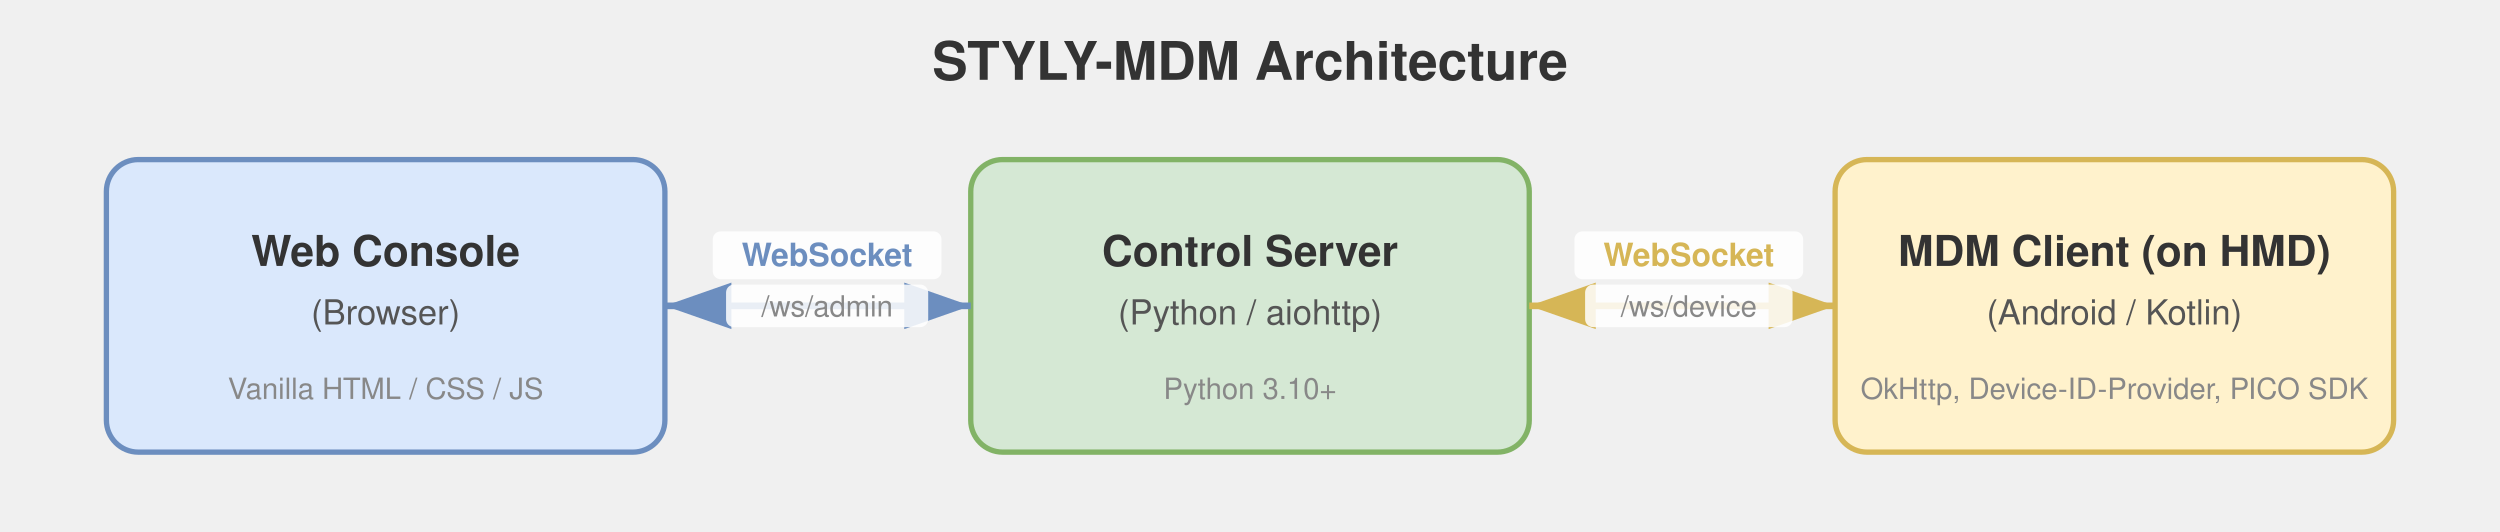
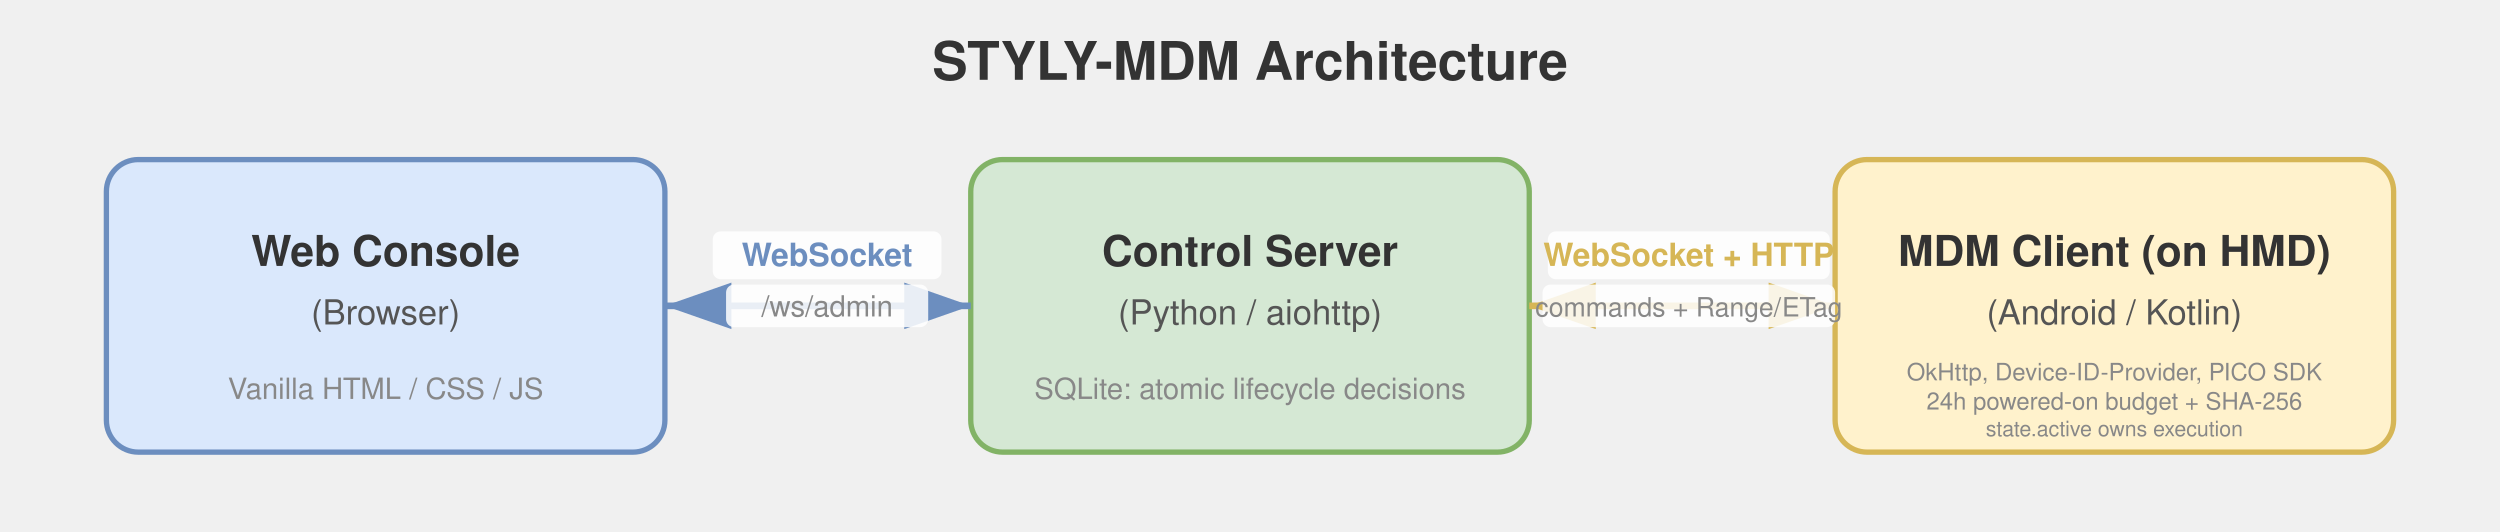
- <svg xmlns="http://www.w3.org/2000/svg" version="1.1" viewBox="0 0 940 200" font-family="Segoe UI, Helvetica, Arial, sans-serif" content="&lt;mxfile host=&quot;Claude&quot;&gt; &lt;diagram id=&quot;arch&quot; name=&quot;Architecture&quot;&gt; &lt;mxGraphModel dx=&quot;1422&quot; dy=&quot;762&quot; grid=&quot;1&quot; gridSize=&quot;10&quot; guides=&quot;1&quot; tooltips=&quot;1&quot; connect=&quot;1&quot; arrows=&quot;1&quot; fold=&quot;1&quot; page=&quot;1&quot; pageScale=&quot;1&quot; pageWidth=&quot;1169&quot; pageHeight=&quot;827&quot; math=&quot;0&quot; shadow=&quot;0&quot;&gt; &lt;root&gt; &lt;mxCell id=&quot;0&quot;/&gt; &lt;mxCell id=&quot;1&quot; parent=&quot;0&quot;/&gt; &lt;mxCell id=&quot;2&quot; value=&quot;&quot; style=&quot;rounded=1;whiteSpace=wrap;html=1;fillColor=#dae8fc;strokeColor=#6c8ebf;arcSize=10;&quot; vertex=&quot;1&quot; parent=&quot;1&quot;&gt;&lt;mxGeometry x=&quot;40&quot; y=&quot;80&quot; width=&quot;200&quot; height=&quot;100&quot; as=&quot;geometry&quot;/&gt;&lt;/mxCell&gt; &lt;mxCell id=&quot;2a&quot; value=&quot;&amp;lt;b&amp;gt;Web Console&amp;lt;/b&amp;gt;&amp;lt;br&amp;gt;(Browser)&quot; style=&quot;text;html=1;align=center;verticalAlign=middle;resizable=0;points=[];autosize=1;&quot; vertex=&quot;1&quot; parent=&quot;1&quot;&gt;&lt;mxGeometry x=&quot;95&quot; y=&quot;105&quot; width=&quot;90&quot; height=&quot;50&quot; as=&quot;geometry&quot;/&gt;&lt;/mxCell&gt; &lt;mxCell id=&quot;2b&quot; value=&quot;Vanilla HTML / CSS / JS&quot; style=&quot;text;html=1;align=center;verticalAlign=middle;fontColor=#666666;fontSize=10;&quot; vertex=&quot;1&quot; parent=&quot;1&quot;&gt;&lt;mxGeometry x=&quot;60&quot; y=&quot;155&quot; width=&quot;160&quot; height=&quot;20&quot; as=&quot;geometry&quot;/&gt;&lt;/mxCell&gt; &lt;mxCell id=&quot;3&quot; value=&quot;&quot; style=&quot;rounded=1;whiteSpace=wrap;html=1;fillColor=#d5e8d4;strokeColor=#82b366;arcSize=10;&quot; vertex=&quot;1&quot; parent=&quot;1&quot;&gt;&lt;mxGeometry x=&quot;360&quot; y=&quot;80&quot; width=&quot;220&quot; height=&quot;100&quot; as=&quot;geometry&quot;/&gt;&lt;/mxCell&gt; &lt;mxCell id=&quot;3a&quot; value=&quot;&amp;lt;b&amp;gt;Control Server&amp;lt;/b&amp;gt;&amp;lt;br&amp;gt;(Python / aiohttp)&quot; style=&quot;text;html=1;align=center;verticalAlign=middle;resizable=0;points=[];autosize=1;&quot; vertex=&quot;1&quot; parent=&quot;1&quot;&gt;&lt;mxGeometry x=&quot;405&quot; y=&quot;105&quot; width=&quot;130&quot; height=&quot;50&quot; as=&quot;geometry&quot;/&gt;&lt;/mxCell&gt; &lt;mxCell id=&quot;3b&quot; value=&quot;Python 3.10+&quot; style=&quot;text;html=1;align=center;verticalAlign=middle;fontColor=#666666;fontSize=10;&quot; vertex=&quot;1&quot; parent=&quot;1&quot;&gt;&lt;mxGeometry x=&quot;410&quot; y=&quot;155&quot; width=&quot;120&quot; height=&quot;20&quot; as=&quot;geometry&quot;/&gt;&lt;/mxCell&gt; &lt;mxCell id=&quot;4&quot; value=&quot;&quot; style=&quot;rounded=1;whiteSpace=wrap;html=1;fillColor=#fff2cc;strokeColor=#d6b656;arcSize=10;&quot; vertex=&quot;1&quot; parent=&quot;1&quot;&gt;&lt;mxGeometry x=&quot;700&quot; y=&quot;80&quot; width=&quot;200&quot; height=&quot;100&quot; as=&quot;geometry&quot;/&gt;&lt;/mxCell&gt; &lt;mxCell id=&quot;4a&quot; value=&quot;&amp;lt;b&amp;gt;MDM Client (on HMD)&amp;lt;/b&amp;gt;&amp;lt;br&amp;gt;(Android / Kotlin)&quot; style=&quot;text;html=1;align=center;verticalAlign=middle;resizable=0;points=[];autosize=1;&quot; vertex=&quot;1&quot; parent=&quot;1&quot;&gt;&lt;mxGeometry x=&quot;740&quot; y=&quot;105&quot; width=&quot;120&quot; height=&quot;50&quot; as=&quot;geometry&quot;/&gt;&lt;/mxCell&gt; &lt;mxCell id=&quot;4b&quot; value=&quot;OkHttp, Device-ID-Provider, PICO SDK&quot; style=&quot;text;html=1;align=center;verticalAlign=middle;fontColor=#666666;fontSize=10;&quot; vertex=&quot;1&quot; parent=&quot;1&quot;&gt;&lt;mxGeometry x=&quot;705&quot; y=&quot;155&quot; width=&quot;190&quot; height=&quot;20&quot; as=&quot;geometry&quot;/&gt;&lt;/mxCell&gt; &lt;mxCell id=&quot;5&quot; style=&quot;edgeStyle=orthogonalEdgeStyle;rounded=0;orthogonalLoop=1;jettySize=auto;containsPoints=1;endArrow=block;endFill=1;startArrow=block;startFill=1;strokeWidth=2;strokeColor=#6c8ebf;&quot; edge=&quot;1&quot; parent=&quot;1&quot; source=&quot;2&quot; target=&quot;3&quot;&gt;&lt;mxGeometry relative=&quot;1&quot; as=&quot;geometry&quot;/&gt;&lt;/mxCell&gt; &lt;mxCell id=&quot;5a&quot; value=&quot;WebSocket&amp;lt;br&amp;gt;&amp;lt;font style=&amp;quot;font-size:10px&amp;quot;&amp;gt;/ws/admin&amp;lt;/font&amp;gt;&quot; style=&quot;edgeLabel;html=1;align=center;verticalAlign=middle;resizable=0;points=[];&quot; vertex=&quot;1&quot; connectable=&quot;0&quot; parent=&quot;5&quot;&gt;&lt;mxGeometry x=&quot;-0.1&quot; relative=&quot;1&quot; as=&quot;geometry&quot;&gt;&lt;mxPoint as=&quot;offset&quot;/&gt;&lt;/mxGeometry&gt;&lt;/mxCell&gt; &lt;mxCell id=&quot;6&quot; style=&quot;edgeStyle=orthogonalEdgeStyle;rounded=0;orthogonalLoop=1;jettySize=auto;containsPoints=1;endArrow=block;endFill=1;startArrow=block;startFill=1;strokeWidth=2;strokeColor=#d6b656;&quot; edge=&quot;1&quot; parent=&quot;1&quot; source=&quot;3&quot; target=&quot;4&quot;&gt;&lt;mxGeometry relative=&quot;1&quot; as=&quot;geometry&quot;/&gt;&lt;/mxCell&gt; &lt;mxCell id=&quot;6a&quot; value=&quot;WebSocket&amp;lt;br&amp;gt;&amp;lt;font style=&amp;quot;font-size:10px&amp;quot;&amp;gt;/ws/device&amp;lt;/font&amp;gt;&quot; style=&quot;edgeLabel;html=1;align=center;verticalAlign=middle;resizable=0;points=[];&quot; vertex=&quot;1&quot; connectable=&quot;0&quot; parent=&quot;6&quot;&gt;&lt;mxGeometry x=&quot;-0.1&quot; relative=&quot;1&quot; as=&quot;geometry&quot;&gt;&lt;mxPoint as=&quot;offset&quot;/&gt;&lt;/mxGeometry&gt;&lt;/mxCell&gt; &lt;mxCell id=&quot;7&quot; value=&quot;&amp;lt;font style=&amp;quot;font-size:16px&amp;quot;&amp;gt;&amp;lt;b&amp;gt;STYLY-MDM Architecture&amp;lt;/b&amp;gt;&amp;lt;/font&amp;gt;&quot; style=&quot;text;html=1;align=center;verticalAlign=middle;resizable=0;points=[];autosize=1;&quot; vertex=&quot;1&quot; parent=&quot;1&quot;&gt;&lt;mxGeometry x=&quot;350&quot; y=&quot;20&quot; width=&quot;240&quot; height=&quot;40&quot; as=&quot;geometry&quot;/&gt;&lt;/mxCell&gt; &lt;/root&gt; &lt;/mxGraphModel&gt; &lt;/diagram&gt; &lt;/mxfile&gt;">
+ <svg xmlns="http://www.w3.org/2000/svg" version="1.1" viewBox="0 0 940 200" font-family="Segoe UI, Helvetica, Arial, sans-serif" content="&lt;mxfile host=&quot;Claude&quot;&gt; &lt;diagram id=&quot;arch&quot; name=&quot;Architecture&quot;&gt; &lt;mxGraphModel dx=&quot;1422&quot; dy=&quot;762&quot; grid=&quot;1&quot; gridSize=&quot;10&quot; guides=&quot;1&quot; tooltips=&quot;1&quot; connect=&quot;1&quot; arrows=&quot;1&quot; fold=&quot;1&quot; page=&quot;1&quot; pageScale=&quot;1&quot; pageWidth=&quot;1169&quot; pageHeight=&quot;827&quot; math=&quot;0&quot; shadow=&quot;0&quot;&gt; &lt;root&gt; &lt;mxCell id=&quot;0&quot;/&gt; &lt;mxCell id=&quot;1&quot; parent=&quot;0&quot;/&gt; &lt;mxCell id=&quot;2&quot; value=&quot;&quot; style=&quot;rounded=1;whiteSpace=wrap;html=1;fillColor=#dae8fc;strokeColor=#6c8ebf;arcSize=10;&quot; vertex=&quot;1&quot; parent=&quot;1&quot;&gt;&lt;mxGeometry x=&quot;40&quot; y=&quot;80&quot; width=&quot;200&quot; height=&quot;100&quot; as=&quot;geometry&quot;/&gt;&lt;/mxCell&gt; &lt;mxCell id=&quot;2a&quot; value=&quot;&amp;lt;b&amp;gt;Web Console&amp;lt;/b&amp;gt;&amp;lt;br&amp;gt;(Browser)&quot; style=&quot;text;html=1;align=center;verticalAlign=middle;resizable=0;points=[];autosize=1;&quot; vertex=&quot;1&quot; parent=&quot;1&quot;&gt;&lt;mxGeometry x=&quot;95&quot; y=&quot;105&quot; width=&quot;90&quot; height=&quot;50&quot; as=&quot;geometry&quot;/&gt;&lt;/mxCell&gt; &lt;mxCell id=&quot;2b&quot; value=&quot;Vanilla HTML / CSS / JS&quot; style=&quot;text;html=1;align=center;verticalAlign=middle;fontColor=#666666;fontSize=10;&quot; vertex=&quot;1&quot; parent=&quot;1&quot;&gt;&lt;mxGeometry x=&quot;60&quot; y=&quot;155&quot; width=&quot;160&quot; height=&quot;20&quot; as=&quot;geometry&quot;/&gt;&lt;/mxCell&gt; &lt;mxCell id=&quot;3&quot; value=&quot;&quot; style=&quot;rounded=1;whiteSpace=wrap;html=1;fillColor=#d5e8d4;strokeColor=#82b366;arcSize=10;&quot; vertex=&quot;1&quot; parent=&quot;1&quot;&gt;&lt;mxGeometry x=&quot;360&quot; y=&quot;80&quot; width=&quot;220&quot; height=&quot;100&quot; as=&quot;geometry&quot;/&gt;&lt;/mxCell&gt; &lt;mxCell id=&quot;3a&quot; value=&quot;&amp;lt;b&amp;gt;Control Server&amp;lt;/b&amp;gt;&amp;lt;br&amp;gt;(Python / aiohttp)&quot; style=&quot;text;html=1;align=center;verticalAlign=middle;resizable=0;points=[];autosize=1;&quot; vertex=&quot;1&quot; parent=&quot;1&quot;&gt;&lt;mxGeometry x=&quot;405&quot; y=&quot;105&quot; width=&quot;130&quot; height=&quot;50&quot; as=&quot;geometry&quot;/&gt;&lt;/mxCell&gt; &lt;mxCell id=&quot;3b&quot; value=&quot;SQLite: atomic lifecycle decisions&quot; style=&quot;text;html=1;align=center;verticalAlign=middle;fontColor=#666666;fontSize=10;&quot; vertex=&quot;1&quot; parent=&quot;1&quot;&gt;&lt;mxGeometry x=&quot;390&quot; y=&quot;155&quot; width=&quot;160&quot; height=&quot;20&quot; as=&quot;geometry&quot;/&gt;&lt;/mxCell&gt; &lt;mxCell id=&quot;4&quot; value=&quot;&quot; style=&quot;rounded=1;whiteSpace=wrap;html=1;fillColor=#fff2cc;strokeColor=#d6b656;arcSize=10;&quot; vertex=&quot;1&quot; parent=&quot;1&quot;&gt;&lt;mxGeometry x=&quot;700&quot; y=&quot;80&quot; width=&quot;200&quot; height=&quot;100&quot; as=&quot;geometry&quot;/&gt;&lt;/mxCell&gt; &lt;mxCell id=&quot;4a&quot; value=&quot;&amp;lt;b&amp;gt;MDM Client (on HMD)&amp;lt;/b&amp;gt;&amp;lt;br&amp;gt;(Android / Kotlin)&quot; style=&quot;text;html=1;align=center;verticalAlign=middle;resizable=0;points=[];autosize=1;&quot; vertex=&quot;1&quot; parent=&quot;1&quot;&gt;&lt;mxGeometry x=&quot;740&quot; y=&quot;105&quot; width=&quot;120&quot; height=&quot;50&quot; as=&quot;geometry&quot;/&gt;&lt;/mxCell&gt; &lt;mxCell id=&quot;4b&quot; value=&quot;OkHttp, PICO SDK; resumable SHA-256; 24h powered-on budget; durable apply gate&quot; style=&quot;text;html=1;align=center;verticalAlign=middle;fontColor=#666666;fontSize=10;&quot; vertex=&quot;1&quot; parent=&quot;1&quot;&gt;&lt;mxGeometry x=&quot;705&quot; y=&quot;155&quot; width=&quot;190&quot; height=&quot;20&quot; as=&quot;geometry&quot;/&gt;&lt;/mxCell&gt; &lt;mxCell id=&quot;5&quot; style=&quot;edgeStyle=orthogonalEdgeStyle;rounded=0;orthogonalLoop=1;jettySize=auto;containsPoints=1;endArrow=block;endFill=1;startArrow=block;startFill=1;strokeWidth=2;strokeColor=#6c8ebf;&quot; edge=&quot;1&quot; parent=&quot;1&quot; source=&quot;2&quot; target=&quot;3&quot;&gt;&lt;mxGeometry relative=&quot;1&quot; as=&quot;geometry&quot;/&gt;&lt;/mxCell&gt; &lt;mxCell id=&quot;5a&quot; value=&quot;WebSocket&amp;lt;br&amp;gt;&amp;lt;font style=&amp;quot;font-size:10px&amp;quot;&amp;gt;/ws/admin&amp;lt;/font&amp;gt;&quot; style=&quot;edgeLabel;html=1;align=center;verticalAlign=middle;resizable=0;points=[];&quot; vertex=&quot;1&quot; connectable=&quot;0&quot; parent=&quot;5&quot;&gt;&lt;mxGeometry x=&quot;-0.1&quot; relative=&quot;1&quot; as=&quot;geometry&quot;&gt;&lt;mxPoint as=&quot;offset&quot;/&gt;&lt;/mxGeometry&gt;&lt;/mxCell&gt; &lt;mxCell id=&quot;6&quot; style=&quot;edgeStyle=orthogonalEdgeStyle;rounded=0;orthogonalLoop=1;jettySize=auto;containsPoints=1;endArrow=block;endFill=1;startArrow=block;startFill=1;strokeWidth=2;strokeColor=#d6b656;&quot; edge=&quot;1&quot; parent=&quot;1&quot; source=&quot;3&quot; target=&quot;4&quot;&gt;&lt;mxGeometry relative=&quot;1&quot; as=&quot;geometry&quot;/&gt;&lt;/mxCell&gt; &lt;mxCell id=&quot;6a&quot; value=&quot;WebSocket + HTTP&amp;lt;br&amp;gt;&amp;lt;font style=&amp;quot;font-size:10px&amp;quot;&amp;gt;commands + Range/ETag&amp;lt;/font&amp;gt;&quot; style=&quot;edgeLabel;html=1;align=center;verticalAlign=middle;resizable=0;points=[];&quot; vertex=&quot;1&quot; connectable=&quot;0&quot; parent=&quot;6&quot;&gt;&lt;mxGeometry x=&quot;-0.1&quot; relative=&quot;1&quot; as=&quot;geometry&quot;&gt;&lt;mxPoint as=&quot;offset&quot;/&gt;&lt;/mxGeometry&gt;&lt;/mxCell&gt; &lt;mxCell id=&quot;7&quot; value=&quot;&amp;lt;font style=&amp;quot;font-size:16px&amp;quot;&amp;gt;&amp;lt;b&amp;gt;STYLY-MDM Architecture&amp;lt;/b&amp;gt;&amp;lt;/font&amp;gt;&quot; style=&quot;text;html=1;align=center;verticalAlign=middle;resizable=0;points=[];autosize=1;&quot; vertex=&quot;1&quot; parent=&quot;1&quot;&gt;&lt;mxGeometry x=&quot;350&quot; y=&quot;20&quot; width=&quot;240&quot; height=&quot;40&quot; as=&quot;geometry&quot;/&gt;&lt;/mxCell&gt; &lt;/root&gt; &lt;/mxGraphModel&gt; &lt;/diagram&gt; &lt;/mxfile&gt;">
  <text x="470" y="30" text-anchor="middle" font-size="20" font-weight="bold" fill="#333">STYLY-MDM Architecture</text>
  <rect x="40" y="60" width="210" height="110" rx="12" ry="12" fill="#dae8fc" stroke="#6c8ebf" stroke-width="2" />
  <text x="145" y="100" text-anchor="middle" font-size="16" font-weight="bold" fill="#333">Web Console</text>
  <text x="145" y="122" text-anchor="middle" font-size="13" fill="#555">(Browser)</text>
  <text x="145" y="150" text-anchor="middle" font-size="11" fill="#888">Vanilla HTML / CSS / JS</text>
  <rect x="365" y="60" width="210" height="110" rx="12" ry="12" fill="#d5e8d4" stroke="#82b366" stroke-width="2" />
  <text x="470" y="100" text-anchor="middle" font-size="16" font-weight="bold" fill="#333">Control Server</text>
  <text x="470" y="122" text-anchor="middle" font-size="13" fill="#555">(Python / aiohttp)</text>
-   <text x="470" y="150" text-anchor="middle" font-size="11" fill="#888">Python 3.10+</text>
+   <text x="470" y="150" text-anchor="middle" font-size="11" fill="#888">SQLite: atomic lifecycle decisions</text>
  <rect x="690" y="60" width="210" height="110" rx="12" ry="12" fill="#fff2cc" stroke="#d6b656" stroke-width="2" />
  <text x="795" y="100" text-anchor="middle" font-size="16" font-weight="bold" fill="#333">MDM Client (on HMD)</text>
  <text x="795" y="122" text-anchor="middle" font-size="13" fill="#555">(Android / Kotlin)</text>
-   <text x="795" y="150" text-anchor="middle" font-size="11" fill="#888">OkHttp, Device-ID-Provider, PICO SDK</text>
+   <text x="795" y="143" text-anchor="middle" font-size="9" fill="#888">OkHttp, Device-ID-Provider, PICO SDK</text>
+   <text x="795" y="154" text-anchor="middle" font-size="9" fill="#888">24h powered-on budget + SHA-256</text>
+   <text x="795" y="164" text-anchor="middle" font-size="8" fill="#888">state.active owns execution</text>
  <defs>
    <marker id="arrowRight" markerWidth="10" markerHeight="7" refX="10" refY="3.5" orient="auto">
      <polygon points="0 0, 10 3.5, 0 7" fill="#6c8ebf" />
    </marker>
    <marker id="arrowLeft" markerWidth="10" markerHeight="7" refX="0" refY="3.5" orient="auto">
      <polygon points="10 0, 0 3.5, 10 7" fill="#6c8ebf" />
    </marker>
    <marker id="arrowRight2" markerWidth="10" markerHeight="7" refX="10" refY="3.5" orient="auto">
      <polygon points="0 0, 10 3.5, 0 7" fill="#d6b656" />
    </marker>
    <marker id="arrowLeft2" markerWidth="10" markerHeight="7" refX="0" refY="3.5" orient="auto">
      <polygon points="10 0, 0 3.5, 10 7" fill="#d6b656" />
    </marker>
  </defs>
  <line x1="250" y1="115" x2="365" y2="115" stroke="#6c8ebf" stroke-width="2.5" marker-start="url(#arrowLeft)" marker-end="url(#arrowRight)" />
  <rect x="268" y="87" width="86" height="18" rx="3" fill="white" fill-opacity="0.85" />
  <text x="311" y="100" text-anchor="middle" font-size="12" font-weight="bold" fill="#6c8ebf">WebSocket</text>
  <rect x="273" y="107" width="76" height="16" rx="3" fill="white" fill-opacity="0.85" />
  <text x="311" y="119" text-anchor="middle" font-size="11" fill="#888">/ws/admin</text>
  <line x1="575" y1="115" x2="690" y2="115" stroke="#d6b656" stroke-width="2.5" marker-start="url(#arrowLeft2)" marker-end="url(#arrowRight2)" />
-   <rect x="592" y="87" width="86" height="18" rx="3" fill="white" fill-opacity="0.85" />
-   <text x="635" y="100" text-anchor="middle" font-size="12" font-weight="bold" fill="#d6b656">WebSocket</text>
-   <rect x="596" y="107" width="78" height="16" rx="3" fill="white" fill-opacity="0.85" />
-   <text x="635" y="119" text-anchor="middle" font-size="11" fill="#888">/ws/device</text>
+   <rect x="582" y="87" width="106" height="18" rx="3" fill="white" fill-opacity="0.85" />
+   <text x="635" y="100" text-anchor="middle" font-size="12" font-weight="bold" fill="#d6b656">WebSocket + HTTP</text>
+   <rect x="580" y="107" width="110" height="16" rx="3" fill="white" fill-opacity="0.85" />
+   <text x="635" y="119" text-anchor="middle" font-size="10" fill="#888">commands + Range/ETag</text>
</svg>
